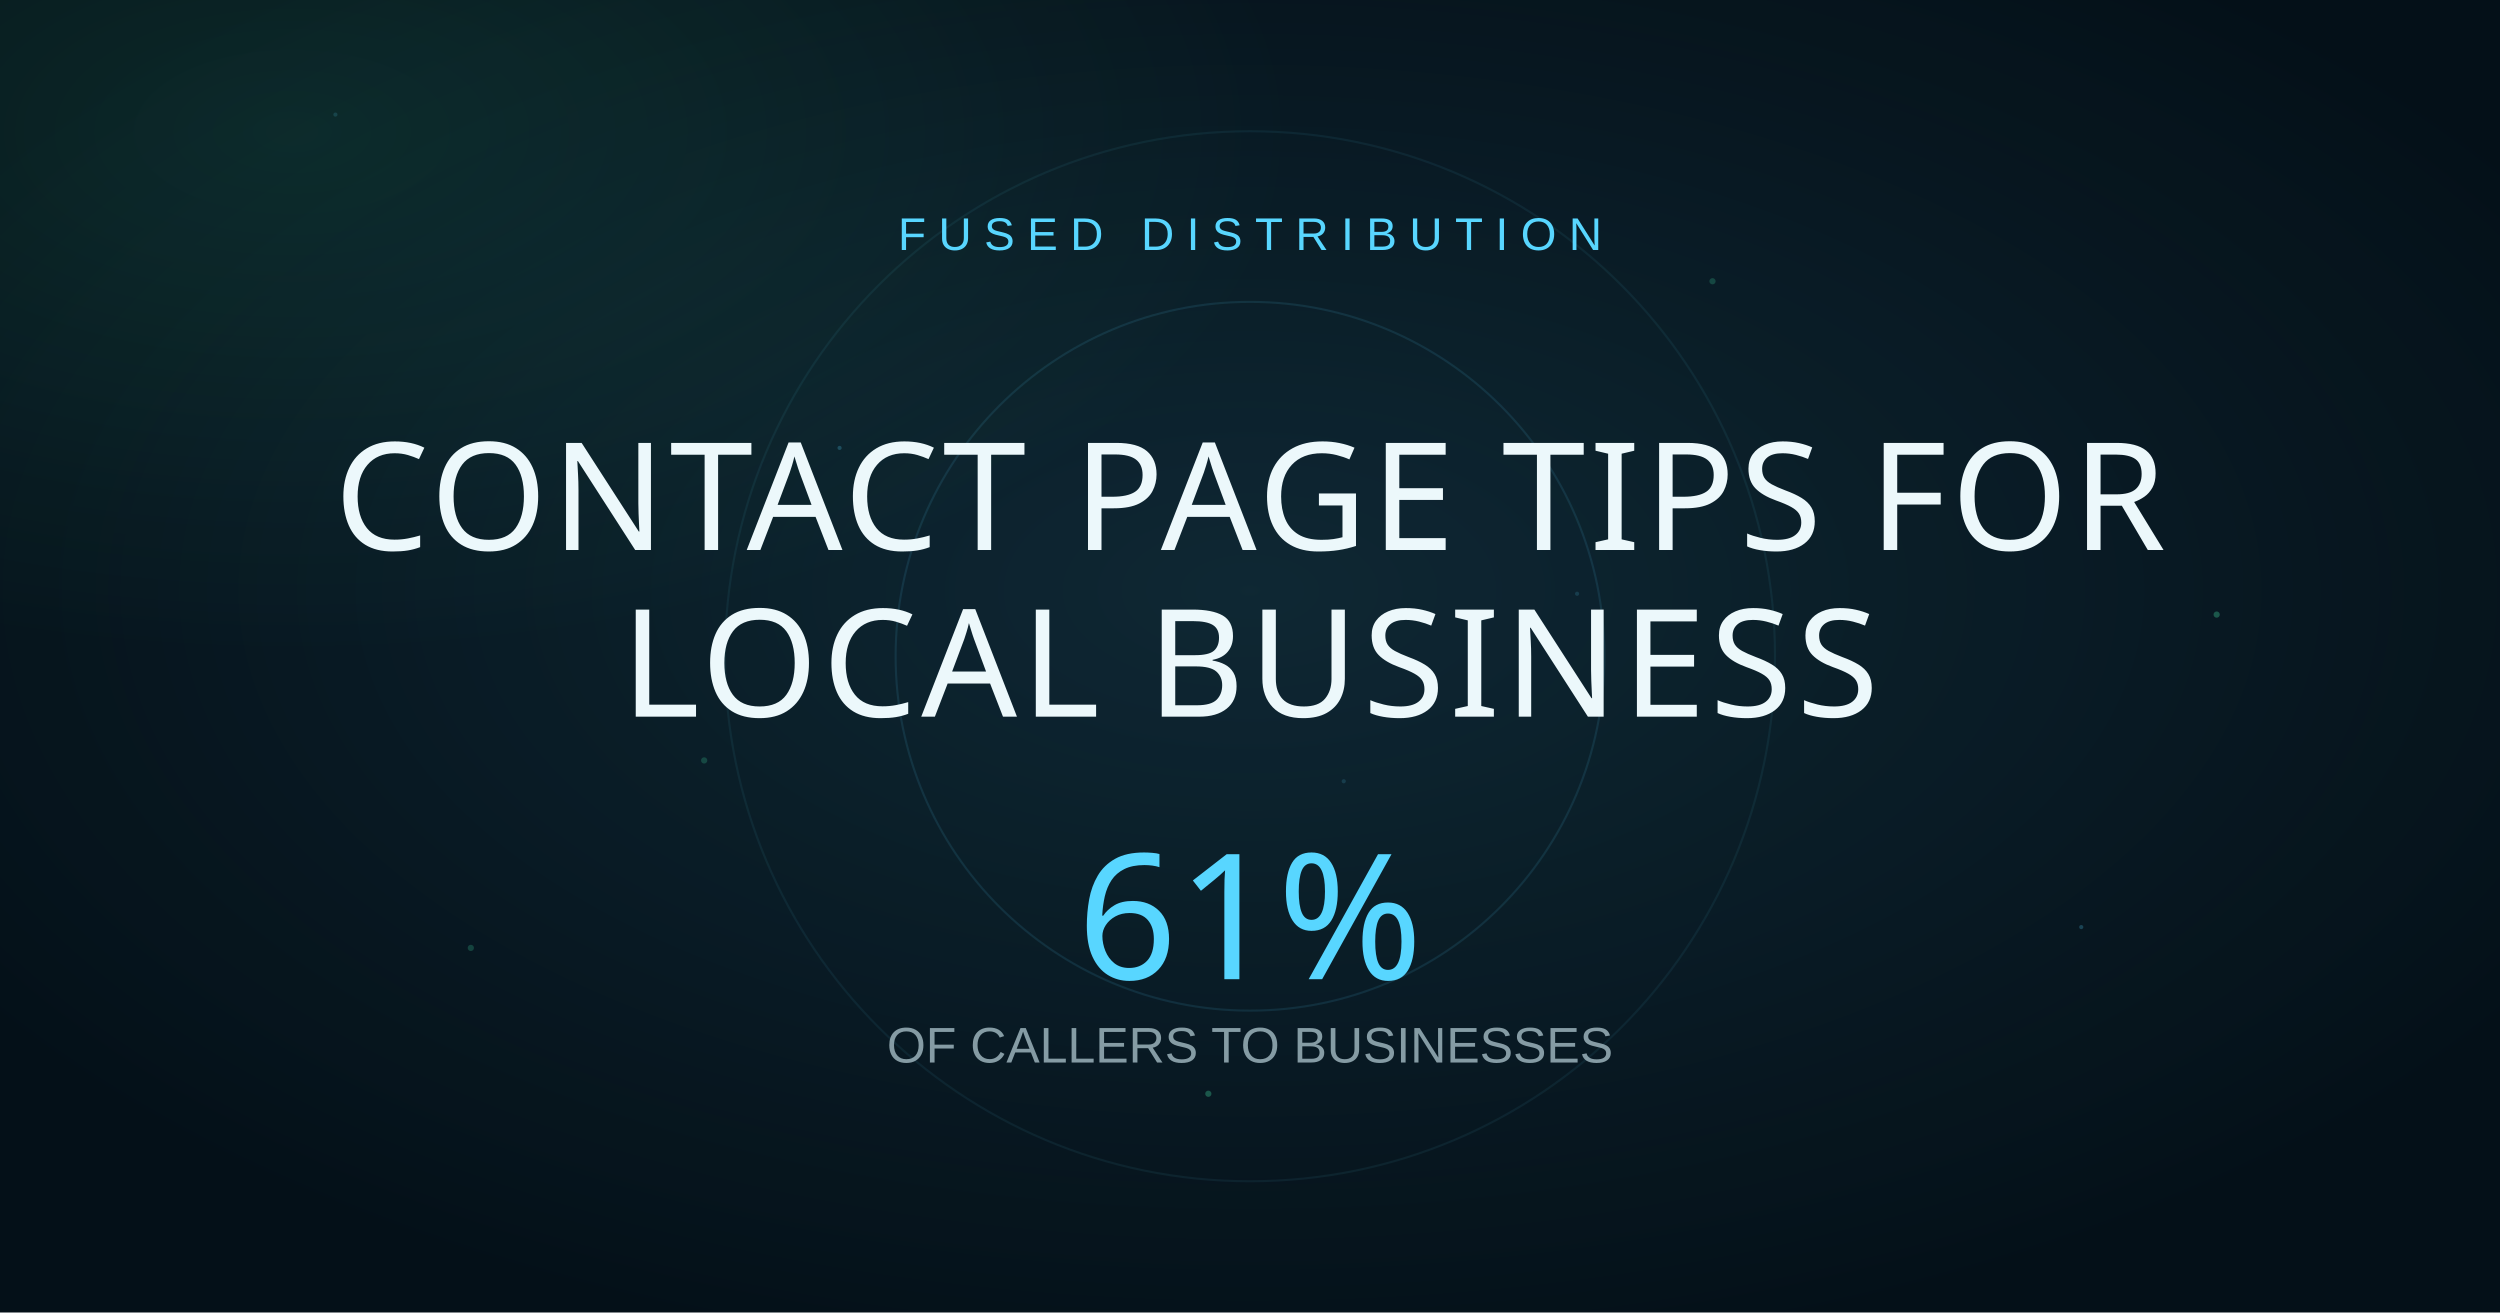
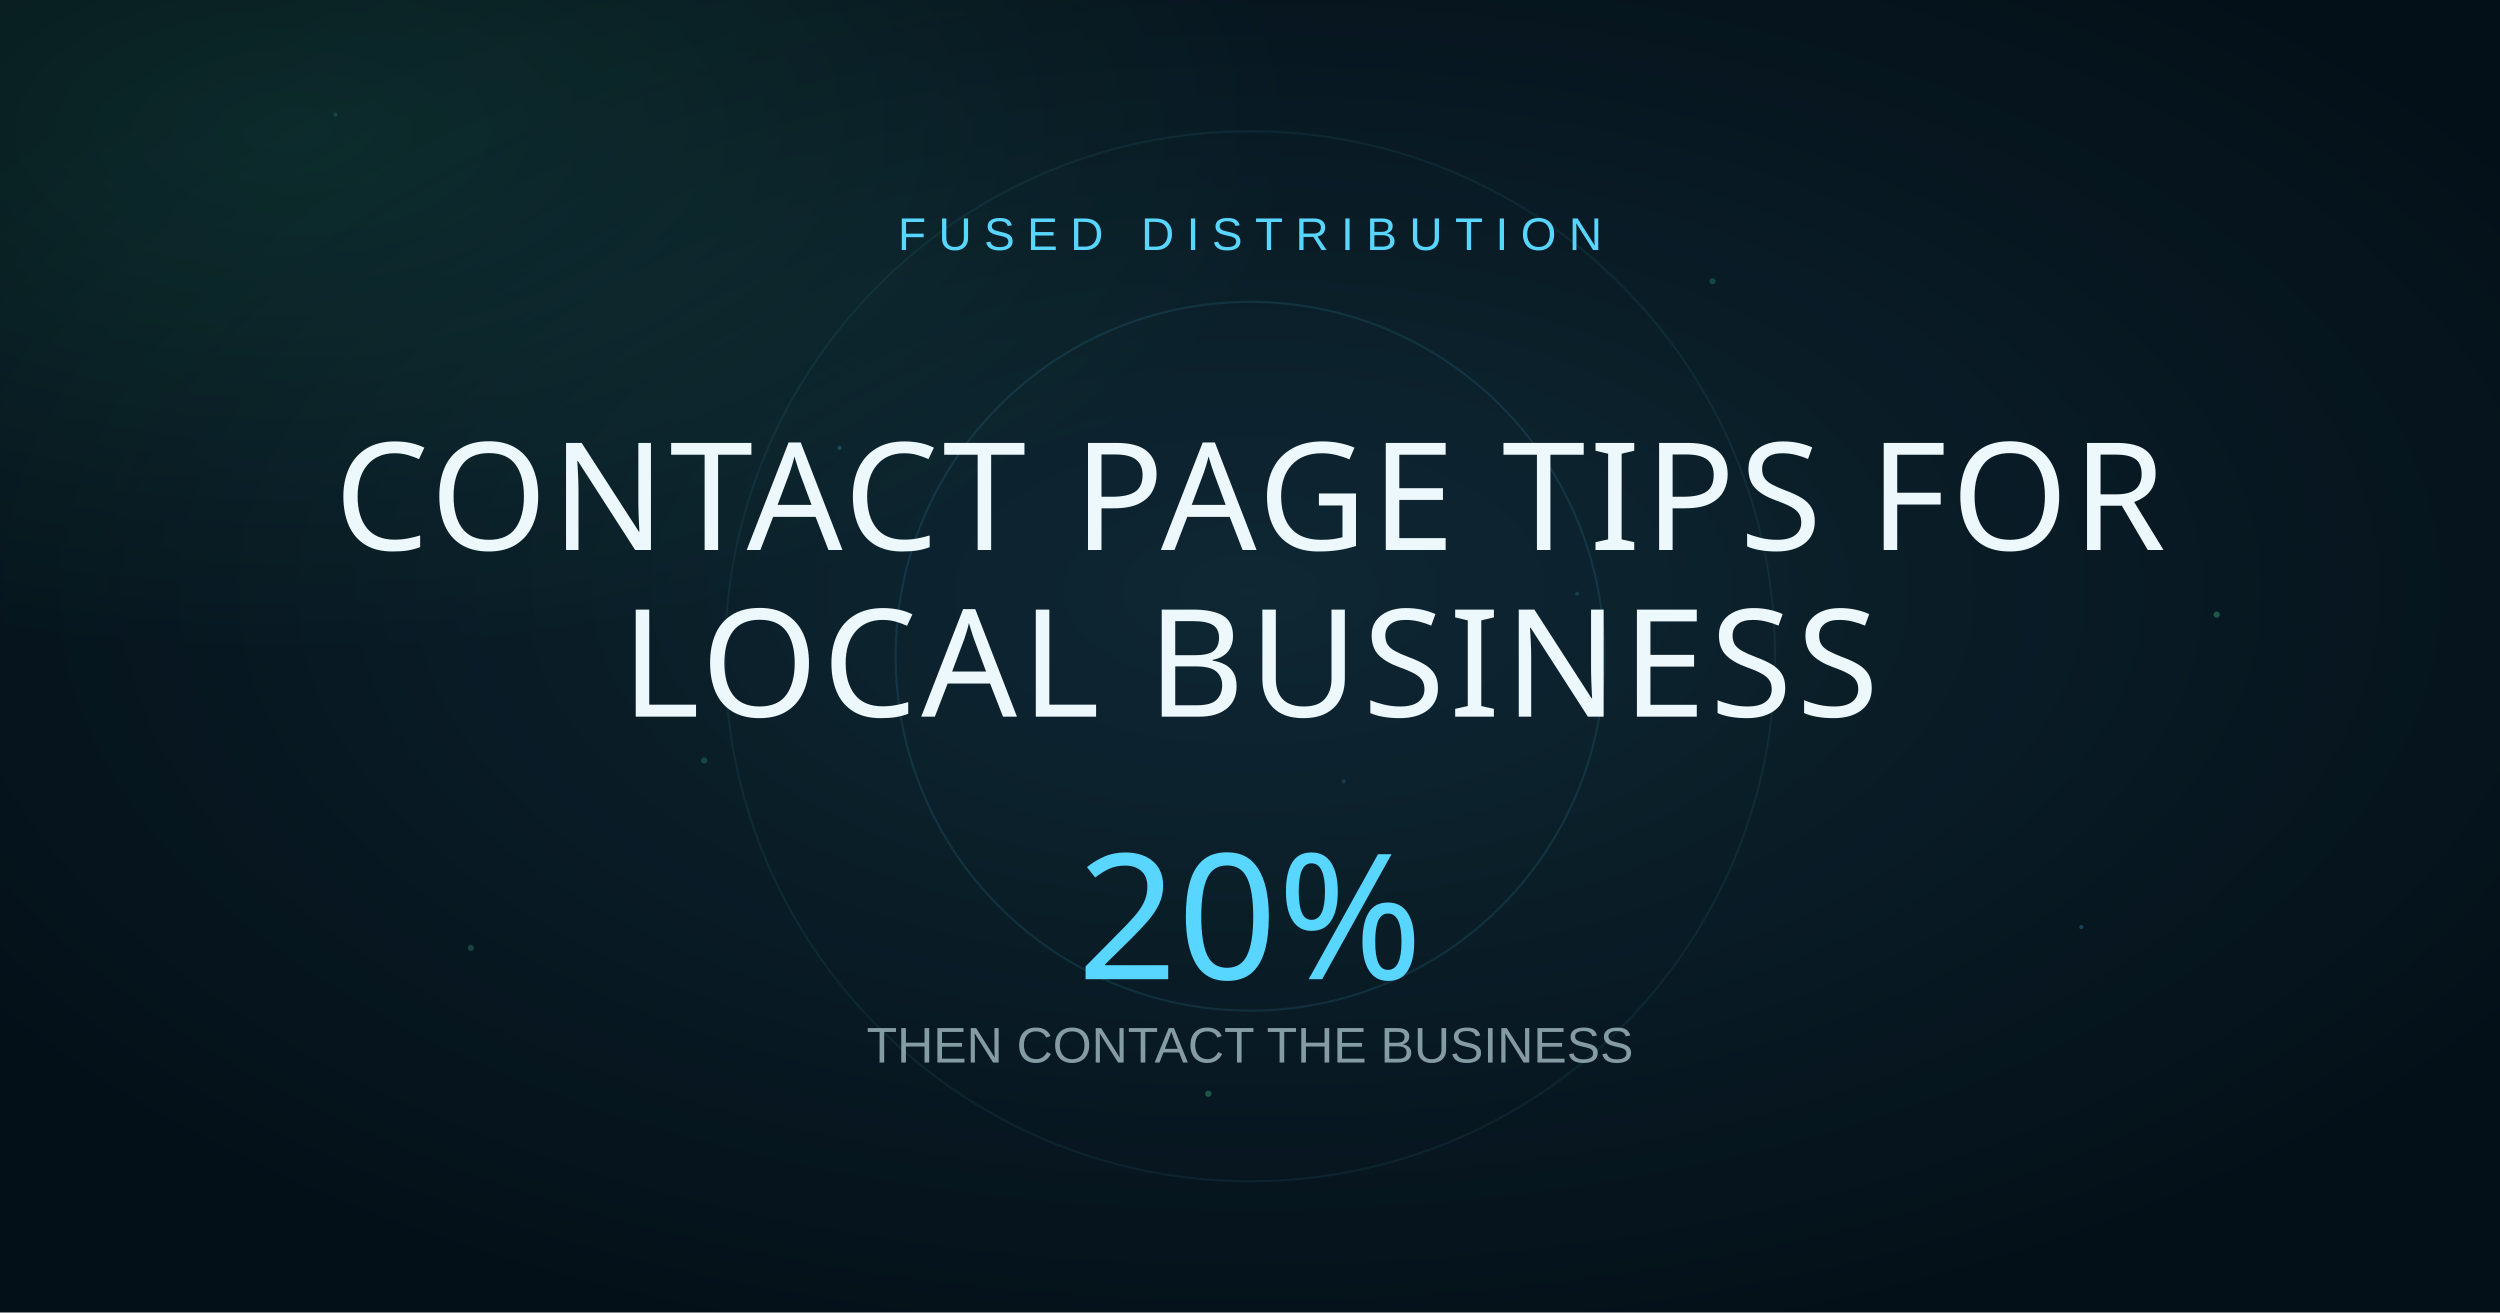
<svg xmlns="http://www.w3.org/2000/svg" width="1200" height="630" viewBox="0 0 1200 630">
  <rect width="1200" height="630" fill="#041018" />
  <radialGradient id="g1" cx="50%" cy="45%" r="60%">
    <stop offset="0%" stop-color="#58d6ff" stop-opacity="0.12" />
    <stop offset="100%" stop-color="#58d6ff" stop-opacity="0" />
  </radialGradient>
  <radialGradient id="g2" cx="12%" cy="10%" r="40%">
    <stop offset="0%" stop-color="#4dffb8" stop-opacity="0.10" />
    <stop offset="100%" stop-color="#4dffb8" stop-opacity="0" />
  </radialGradient>
  <rect width="1200" height="630" fill="url(#g1)" />
  <rect width="1200" height="630" fill="url(#g2)" />
  <circle cx="600" cy="315" r="252" fill="none" stroke="#58d6ff" stroke-opacity="0.07" />
  <circle cx="600" cy="315" r="170.1" fill="none" stroke="#58d6ff" stroke-opacity="0.11" />
  <circle cx="757" cy="285" r="1" fill="#58d6ff" opacity="0.15" />
  <circle cx="338" cy="365" r="1.5" fill="#4dffb8" opacity="0.19" />
  <circle cx="999" cy="445" r="1" fill="#58d6ff" opacity="0.23" />
  <circle cx="580" cy="525" r="1.5" fill="#4dffb8" opacity="0.27" />
  <circle cx="161" cy="55" r="1" fill="#58d6ff" opacity="0.15" />
  <circle cx="822" cy="135" r="1.5" fill="#4dffb8" opacity="0.19" />
  <circle cx="403" cy="215" r="1" fill="#58d6ff" opacity="0.23" />
  <circle cx="1064" cy="295" r="1.5" fill="#4dffb8" opacity="0.27" />
  <circle cx="645" cy="375" r="1" fill="#58d6ff" opacity="0.15" />
  <circle cx="226" cy="455" r="1.5" fill="#4dffb8" opacity="0.19" />
  <text x="600" y="120" font-family="Arial, sans-serif" font-size="22" fill="#58d6ff" text-anchor="middle" letter-spacing="6">FUSED DISTRIBUTION</text>
  <text x="600" y="264" font-family="Impact, Haettenschweiler, sans-serif" font-size="72" fill="#ecf8fb" text-anchor="middle" letter-spacing="2">CONTACT PAGE TIPS FOR</text>
  <text x="600" y="344" font-family="Impact, Haettenschweiler, sans-serif" font-size="72" fill="#ecf8fb" text-anchor="middle" letter-spacing="2">LOCAL BUSINESS</text>
-   <text x="600" y="470" font-family="Impact, sans-serif" font-size="84" fill="#58d6ff" text-anchor="middle">61%</text>
-   <text x="600" y="510" font-family="Arial, sans-serif" font-size="24" fill="rgba(175,198,207,0.75)" text-anchor="middle">OF CALLERS TO BUSINESSES</text>
+   <text x="600" y="470" font-family="Impact, sans-serif" font-size="84" fill="#58d6ff" text-anchor="middle">20%</text>
+   <text x="600" y="510" font-family="Arial, sans-serif" font-size="24" fill="rgba(175,198,207,0.75)" text-anchor="middle">THEN CONTACT THE BUSINESS</text>
</svg>
